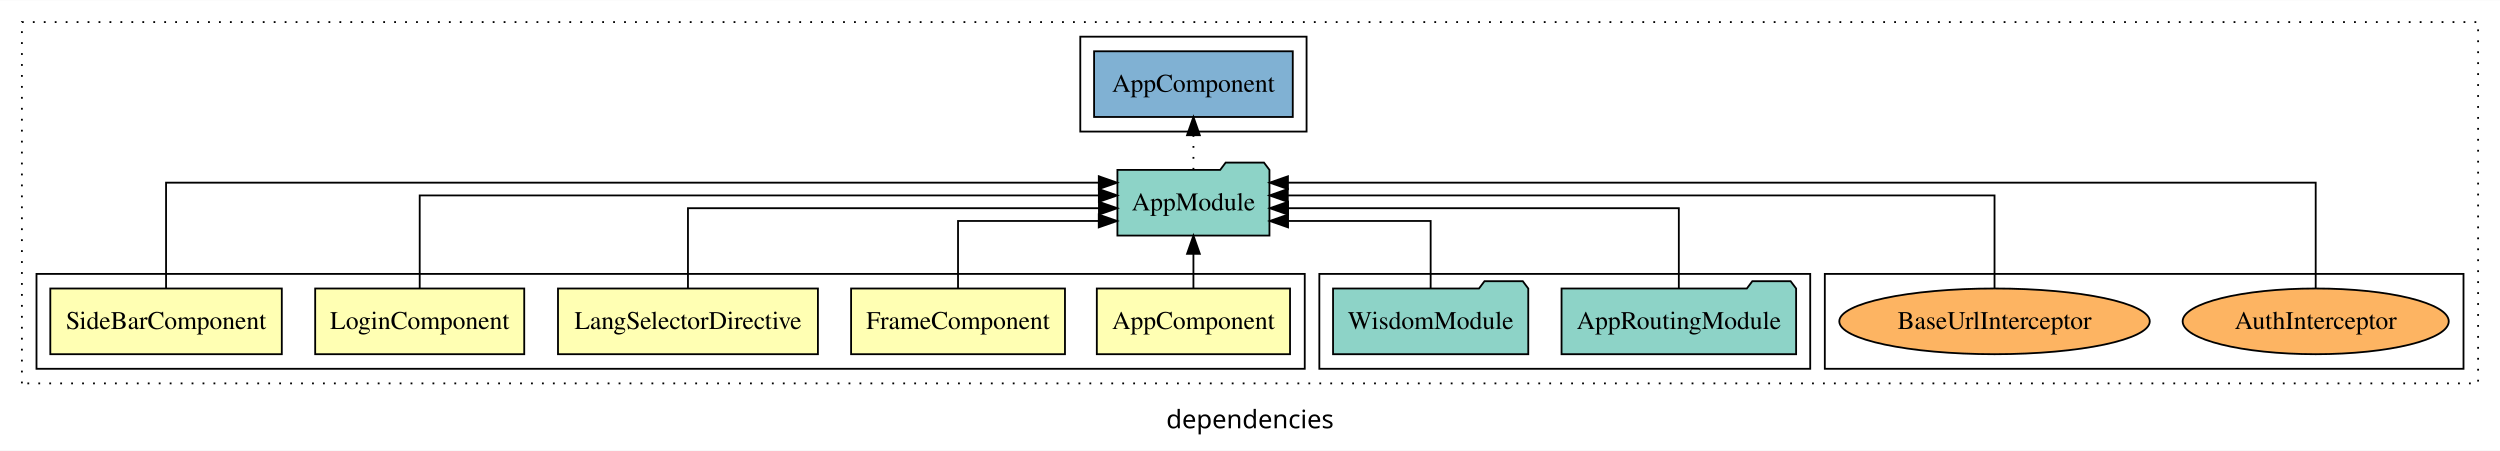
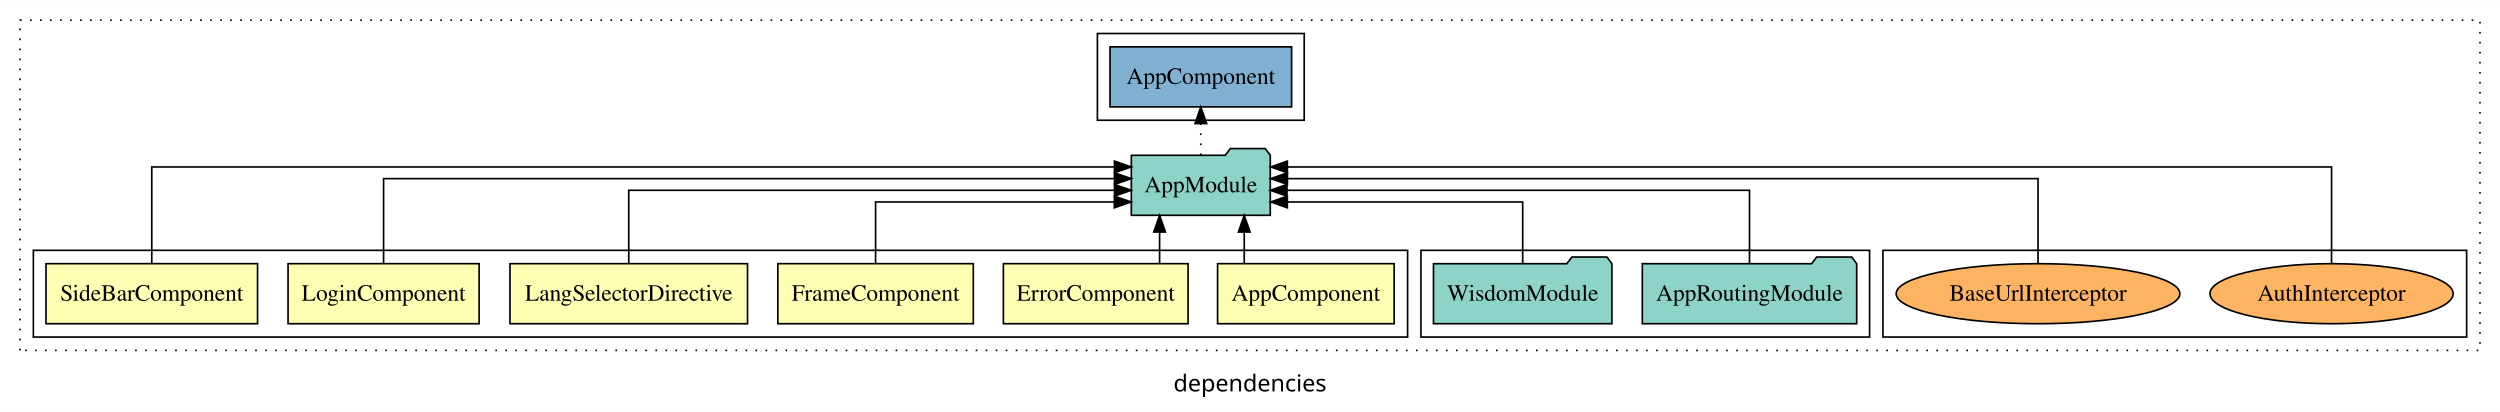
- <svg xmlns="http://www.w3.org/2000/svg" width="1370pt" height="247pt" viewBox="0.00 0.00 1370.00 246.80">
+ <svg xmlns="http://www.w3.org/2000/svg" width="1499pt" height="247pt" viewBox="0.00 0.00 1499.00 246.80">
  <g id="graph0" class="graph" transform="scale(1 1) rotate(0) translate(4 242.8)">
-     <polygon fill="white" stroke="transparent" points="-4,4 -4,-242.8 1366,-242.8 1366,4 -4,4" />
-     <text text-anchor="middle" x="681" y="-8.2" font-family="sans-serif" font-size="14.00">dependencies</text>
+     <polygon fill="white" stroke="transparent" points="-4,4 -4,-242.8 1495,-242.8 1495,4 -4,4" />
+     <text text-anchor="middle" x="745.5" y="-8.2" font-family="sans-serif" font-size="14.00">dependencies</text>
    <g id="clust1" class="cluster">
-       <polygon fill="none" stroke="black" stroke-dasharray="1,5" points="8,-32.8 8,-230.8 1354,-230.8 1354,-32.8 8,-32.8" />
+       <polygon fill="none" stroke="black" stroke-dasharray="1,5" points="8,-32.8 8,-230.8 1483,-230.8 1483,-32.8 8,-32.8" />
    </g>
    <g id="clust11" class="cluster">
-       <polygon fill="none" stroke="black" points="996,-40.8 996,-92.8 1346,-92.8 1346,-40.8 996,-40.8" />
+       <polygon fill="none" stroke="black" points="654,-170.8 654,-222.8 778,-222.8 778,-170.8 654,-170.8" />
    </g>
-     <g id="clust10" class="cluster">
-       <polygon fill="none" stroke="black" points="588,-170.8 588,-222.8 712,-222.8 712,-170.8 588,-170.8" />
+     <g id="clust12" class="cluster">
+       <polygon fill="none" stroke="black" points="1125,-40.8 1125,-92.8 1475,-92.8 1475,-40.8 1125,-40.8" />
    </g>
-     <g id="clust8" class="cluster">
-       <polygon fill="none" stroke="black" points="719,-40.8 719,-92.8 988,-92.8 988,-40.8 719,-40.8" />
+     <g id="clust9" class="cluster">
+       <polygon fill="none" stroke="black" points="848,-40.8 848,-92.8 1117,-92.8 1117,-40.8 848,-40.8" />
    </g>
    <g id="clust2" class="cluster">
-       <polygon fill="none" stroke="black" points="16,-40.8 16,-92.8 711,-92.8 711,-40.8 16,-40.8" />
+       <polygon fill="none" stroke="black" points="16,-40.8 16,-92.8 840,-92.8 840,-40.8 16,-40.8" />
    </g>
    <g id="node1" class="node">
-       <polygon fill="#ffffb3" stroke="black" points="702.94,-84.8 597.06,-84.8 597.06,-48.8 702.94,-48.8 702.94,-84.8" />
-       <text text-anchor="middle" x="650" y="-62.6" font-family="Times,serif" font-size="14.00">AppComponent</text>
+       <polygon fill="#ffffb3" stroke="black" points="831.94,-84.8 726.06,-84.8 726.06,-48.8 831.94,-48.8 831.94,-84.8" />
+       <text text-anchor="middle" x="779" y="-62.6" font-family="Times,serif" font-size="14.00">AppComponent</text>
    </g>
-     <g id="node6" class="node">
-       <polygon fill="#8dd3c7" stroke="black" points="691.66,-149.8 688.66,-153.8 667.66,-153.8 664.66,-149.8 608.34,-149.8 608.34,-113.8 691.66,-113.8 691.66,-149.8" />
-       <text text-anchor="middle" x="650" y="-127.6" font-family="Times,serif" font-size="14.00">AppModule</text>
+     <g id="node7" class="node">
+       <polygon fill="#8dd3c7" stroke="black" points="757.66,-149.8 754.66,-153.8 733.66,-153.8 730.66,-149.8 674.34,-149.8 674.34,-113.8 757.66,-113.8 757.66,-149.8" />
+       <text text-anchor="middle" x="716" y="-127.6" font-family="Times,serif" font-size="14.00">AppModule</text>
    </g>
    <g id="edge1" class="edge">
-       <path fill="none" stroke="black" d="M650,-84.91C650,-84.91 650,-103.79 650,-103.79" />
-       <polygon fill="black" stroke="black" points="646.5,-103.79 650,-113.79 653.5,-103.79 646.5,-103.79" />
+       <path fill="none" stroke="black" d="M742.05,-84.91C742.05,-84.91 742.05,-103.79 742.05,-103.79" />
+       <polygon fill="black" stroke="black" points="738.55,-103.79 742.05,-113.79 745.55,-103.79 738.55,-103.79" />
    </g>
    <g id="node2" class="node">
+       <polygon fill="#ffffb3" stroke="black" points="708.37,-84.8 597.63,-84.8 597.63,-48.8 708.37,-48.8 708.37,-84.8" />
+       <text text-anchor="middle" x="653" y="-62.6" font-family="Times,serif" font-size="14.00">ErrorComponent</text>
+     </g>
+     <g id="edge2" class="edge">
+       <path fill="none" stroke="black" d="M691.3,-84.91C691.3,-84.91 691.3,-103.79 691.3,-103.79" />
+       <polygon fill="black" stroke="black" points="687.8,-103.79 691.3,-113.79 694.8,-103.79 687.8,-103.79" />
+     </g>
+     <g id="node3" class="node">
      <polygon fill="#ffffb3" stroke="black" points="579.6,-84.8 462.4,-84.8 462.4,-48.8 579.6,-48.8 579.6,-84.8" />
      <text text-anchor="middle" x="521" y="-62.6" font-family="Times,serif" font-size="14.00">FrameComponent</text>
    </g>
-     <g id="edge2" class="edge">
-       <path fill="none" stroke="black" d="M521,-84.81C521,-100.85 521,-121.8 521,-121.8 521,-121.8 598.12,-121.8 598.12,-121.8" />
-       <polygon fill="black" stroke="black" points="598.12,-125.3 608.12,-121.8 598.12,-118.3 598.12,-125.3" />
+     <g id="edge3" class="edge">
+       <path fill="none" stroke="black" d="M521,-84.81C521,-100.85 521,-121.8 521,-121.8 521,-121.8 664.17,-121.8 664.17,-121.8" />
+       <polygon fill="black" stroke="black" points="664.17,-125.3 674.17,-121.8 664.17,-118.3 664.17,-125.3" />
    </g>
-     <g id="node3" class="node">
+     <g id="node4" class="node">
      <polygon fill="#ffffb3" stroke="black" points="444.22,-84.8 301.78,-84.8 301.78,-48.8 444.22,-48.8 444.22,-84.8" />
      <text text-anchor="middle" x="373" y="-62.6" font-family="Times,serif" font-size="14.00">LangSelectorDirective</text>
    </g>
-     <g id="edge3" class="edge">
-       <path fill="none" stroke="black" d="M373,-85.07C373,-103.36 373,-128.8 373,-128.8 373,-128.8 598.23,-128.8 598.23,-128.8" />
-       <polygon fill="black" stroke="black" points="598.23,-132.3 608.23,-128.8 598.23,-125.3 598.23,-132.3" />
+     <g id="edge4" class="edge">
+       <path fill="none" stroke="black" d="M373,-85.07C373,-103.36 373,-128.8 373,-128.8 373,-128.8 664.28,-128.8 664.28,-128.8" />
+       <polygon fill="black" stroke="black" points="664.28,-132.3 674.28,-128.8 664.28,-125.3 664.28,-132.3" />
    </g>
-     <g id="node4" class="node">
+     <g id="node5" class="node">
      <polygon fill="#ffffb3" stroke="black" points="283.28,-84.8 168.72,-84.8 168.72,-48.8 283.28,-48.8 283.28,-84.8" />
      <text text-anchor="middle" x="226" y="-62.6" font-family="Times,serif" font-size="14.00">LoginComponent</text>
    </g>
-     <g id="edge4" class="edge">
-       <path fill="none" stroke="black" d="M226,-84.93C226,-105.37 226,-135.8 226,-135.8 226,-135.8 598.18,-135.8 598.18,-135.8" />
-       <polygon fill="black" stroke="black" points="598.18,-139.3 608.18,-135.8 598.18,-132.3 598.18,-139.3" />
+     <g id="edge5" class="edge">
+       <path fill="none" stroke="black" d="M226,-84.93C226,-105.37 226,-135.8 226,-135.8 226,-135.8 664.22,-135.8 664.22,-135.8" />
+       <polygon fill="black" stroke="black" points="664.22,-139.3 674.22,-135.8 664.22,-132.3 664.22,-139.3" />
    </g>
-     <g id="node5" class="node">
+     <g id="node6" class="node">
      <polygon fill="#ffffb3" stroke="black" points="150.43,-84.8 23.57,-84.8 23.57,-48.8 150.43,-48.8 150.43,-84.8" />
      <text text-anchor="middle" x="87" y="-62.6" font-family="Times,serif" font-size="14.00">SideBarComponent</text>
    </g>
-     <g id="edge5" class="edge">
-       <path fill="none" stroke="black" d="M87,-84.81C87,-107.29 87,-142.8 87,-142.8 87,-142.8 598.14,-142.8 598.14,-142.8" />
-       <polygon fill="black" stroke="black" points="598.14,-146.3 608.14,-142.8 598.14,-139.3 598.14,-146.3" />
+     <g id="edge6" class="edge">
+       <path fill="none" stroke="black" d="M87,-84.81C87,-107.29 87,-142.8 87,-142.8 87,-142.8 664.24,-142.8 664.24,-142.8" />
+       <polygon fill="black" stroke="black" points="664.24,-146.3 674.24,-142.8 664.24,-139.3 664.24,-146.3" />
+     </g>
+     <g id="node10" class="node">
+       <polygon fill="#80b1d3" stroke="black" points="770.44,-214.8 661.56,-214.8 661.56,-178.8 770.44,-178.8 770.44,-214.8" />
+       <text text-anchor="middle" x="716" y="-192.6" font-family="Times,serif" font-size="14.00">AppComponent </text>
+     </g>
+     <g id="edge9" class="edge">
+       <path fill="none" stroke="black" stroke-dasharray="1,5" d="M716,-149.91C716,-149.91 716,-168.79 716,-168.79" />
+       <polygon fill="black" stroke="black" points="712.5,-168.79 716,-178.79 719.5,-168.79 712.5,-168.79" />
+     </g>
+     <g id="node8" class="node">
+       <polygon fill="#8dd3c7" stroke="black" points="1109.27,-84.8 1106.27,-88.8 1085.27,-88.8 1082.27,-84.8 980.73,-84.8 980.73,-48.8 1109.27,-48.8 1109.27,-84.8" />
+       <text text-anchor="middle" x="1045" y="-62.6" font-family="Times,serif" font-size="14.00">AppRoutingModule</text>
+     </g>
+     <g id="edge7" class="edge">
+       <path fill="none" stroke="black" d="M1045,-85.07C1045,-103.36 1045,-128.8 1045,-128.8 1045,-128.8 767.67,-128.8 767.67,-128.8" />
+       <polygon fill="black" stroke="black" points="767.67,-125.3 757.67,-128.8 767.67,-132.3 767.67,-125.3" />
    </g>
    <g id="node9" class="node">
-       <polygon fill="#80b1d3" stroke="black" points="704.44,-214.8 595.56,-214.8 595.56,-178.8 704.44,-178.8 704.44,-214.8" />
-       <text text-anchor="middle" x="650" y="-192.6" font-family="Times,serif" font-size="14.00">AppComponent </text>
+       <polygon fill="#8dd3c7" stroke="black" points="962.49,-84.8 959.49,-88.8 938.49,-88.8 935.49,-84.8 855.51,-84.8 855.51,-48.8 962.49,-48.8 962.49,-84.8" />
+       <text text-anchor="middle" x="909" y="-62.6" font-family="Times,serif" font-size="14.00">WisdomModule</text>
    </g>
    <g id="edge8" class="edge">
-       <path fill="none" stroke="black" stroke-dasharray="1,5" d="M650,-149.91C650,-149.91 650,-168.79 650,-168.79" />
-       <polygon fill="black" stroke="black" points="646.5,-168.79 650,-178.79 653.5,-168.79 646.5,-168.79" />
-     </g>
-     <g id="node7" class="node">
-       <polygon fill="#8dd3c7" stroke="black" points="980.27,-84.8 977.27,-88.8 956.27,-88.8 953.27,-84.8 851.73,-84.8 851.73,-48.8 980.27,-48.8 980.27,-84.8" />
-       <text text-anchor="middle" x="916" y="-62.6" font-family="Times,serif" font-size="14.00">AppRoutingModule</text>
-     </g>
-     <g id="edge6" class="edge">
-       <path fill="none" stroke="black" d="M916,-85.07C916,-103.36 916,-128.8 916,-128.8 916,-128.8 701.86,-128.8 701.86,-128.8" />
-       <polygon fill="black" stroke="black" points="701.86,-125.3 691.86,-128.8 701.86,-132.3 701.86,-125.3" />
-     </g>
-     <g id="node8" class="node">
-       <polygon fill="#8dd3c7" stroke="black" points="833.49,-84.8 830.49,-88.8 809.49,-88.8 806.49,-84.8 726.51,-84.8 726.51,-48.8 833.49,-48.8 833.49,-84.8" />
-       <text text-anchor="middle" x="780" y="-62.6" font-family="Times,serif" font-size="14.00">WisdomModule</text>
-     </g>
-     <g id="edge7" class="edge">
-       <path fill="none" stroke="black" d="M780,-84.81C780,-100.85 780,-121.8 780,-121.8 780,-121.8 701.85,-121.8 701.85,-121.8" />
-       <polygon fill="black" stroke="black" points="701.85,-118.3 691.85,-121.8 701.85,-125.3 701.85,-118.3" />
-     </g>
-     <g id="node10" class="node">
-       <ellipse fill="#fdb462" stroke="black" cx="1265" cy="-66.8" rx="72.91" ry="18" />
-       <text text-anchor="middle" x="1265" y="-62.6" font-family="Times,serif" font-size="14.00">AuthInterceptor</text>
-     </g>
-     <g id="edge9" class="edge">
-       <path fill="none" stroke="black" d="M1265,-84.81C1265,-107.29 1265,-142.8 1265,-142.8 1265,-142.8 701.79,-142.8 701.79,-142.8" />
-       <polygon fill="black" stroke="black" points="701.79,-139.3 691.79,-142.8 701.79,-146.3 701.79,-139.3" />
+       <path fill="none" stroke="black" d="M909,-84.81C909,-100.85 909,-121.8 909,-121.8 909,-121.8 767.88,-121.8 767.88,-121.8" />
+       <polygon fill="black" stroke="black" points="767.88,-118.3 757.88,-121.8 767.88,-125.3 767.88,-118.3" />
    </g>
    <g id="node11" class="node">
-       <ellipse fill="#fdb462" stroke="black" cx="1089" cy="-66.8" rx="85.07" ry="18" />
-       <text text-anchor="middle" x="1089" y="-62.6" font-family="Times,serif" font-size="14.00">BaseUrlInterceptor</text>
+       <ellipse fill="#fdb462" stroke="black" cx="1394" cy="-66.8" rx="72.91" ry="18" />
+       <text text-anchor="middle" x="1394" y="-62.6" font-family="Times,serif" font-size="14.00">AuthInterceptor</text>
    </g>
    <g id="edge10" class="edge">
-       <path fill="none" stroke="black" d="M1089,-84.93C1089,-105.37 1089,-135.8 1089,-135.8 1089,-135.8 701.7,-135.8 701.7,-135.8" />
-       <polygon fill="black" stroke="black" points="701.7,-132.3 691.7,-135.8 701.7,-139.3 701.7,-132.3" />
+       <path fill="none" stroke="black" d="M1394,-84.81C1394,-107.29 1394,-142.8 1394,-142.8 1394,-142.8 767.9,-142.8 767.9,-142.8" />
+       <polygon fill="black" stroke="black" points="767.9,-139.3 757.9,-142.8 767.9,-146.3 767.9,-139.3" />
+     </g>
+     <g id="node12" class="node">
+       <ellipse fill="#fdb462" stroke="black" cx="1218" cy="-66.8" rx="85.07" ry="18" />
+       <text text-anchor="middle" x="1218" y="-62.6" font-family="Times,serif" font-size="14.00">BaseUrlInterceptor</text>
+     </g>
+     <g id="edge11" class="edge">
+       <path fill="none" stroke="black" d="M1218,-84.93C1218,-105.37 1218,-135.8 1218,-135.8 1218,-135.8 767.94,-135.8 767.94,-135.8" />
+       <polygon fill="black" stroke="black" points="767.94,-132.3 757.94,-135.8 767.94,-139.3 767.94,-132.3" />
    </g>
  </g>
</svg>
